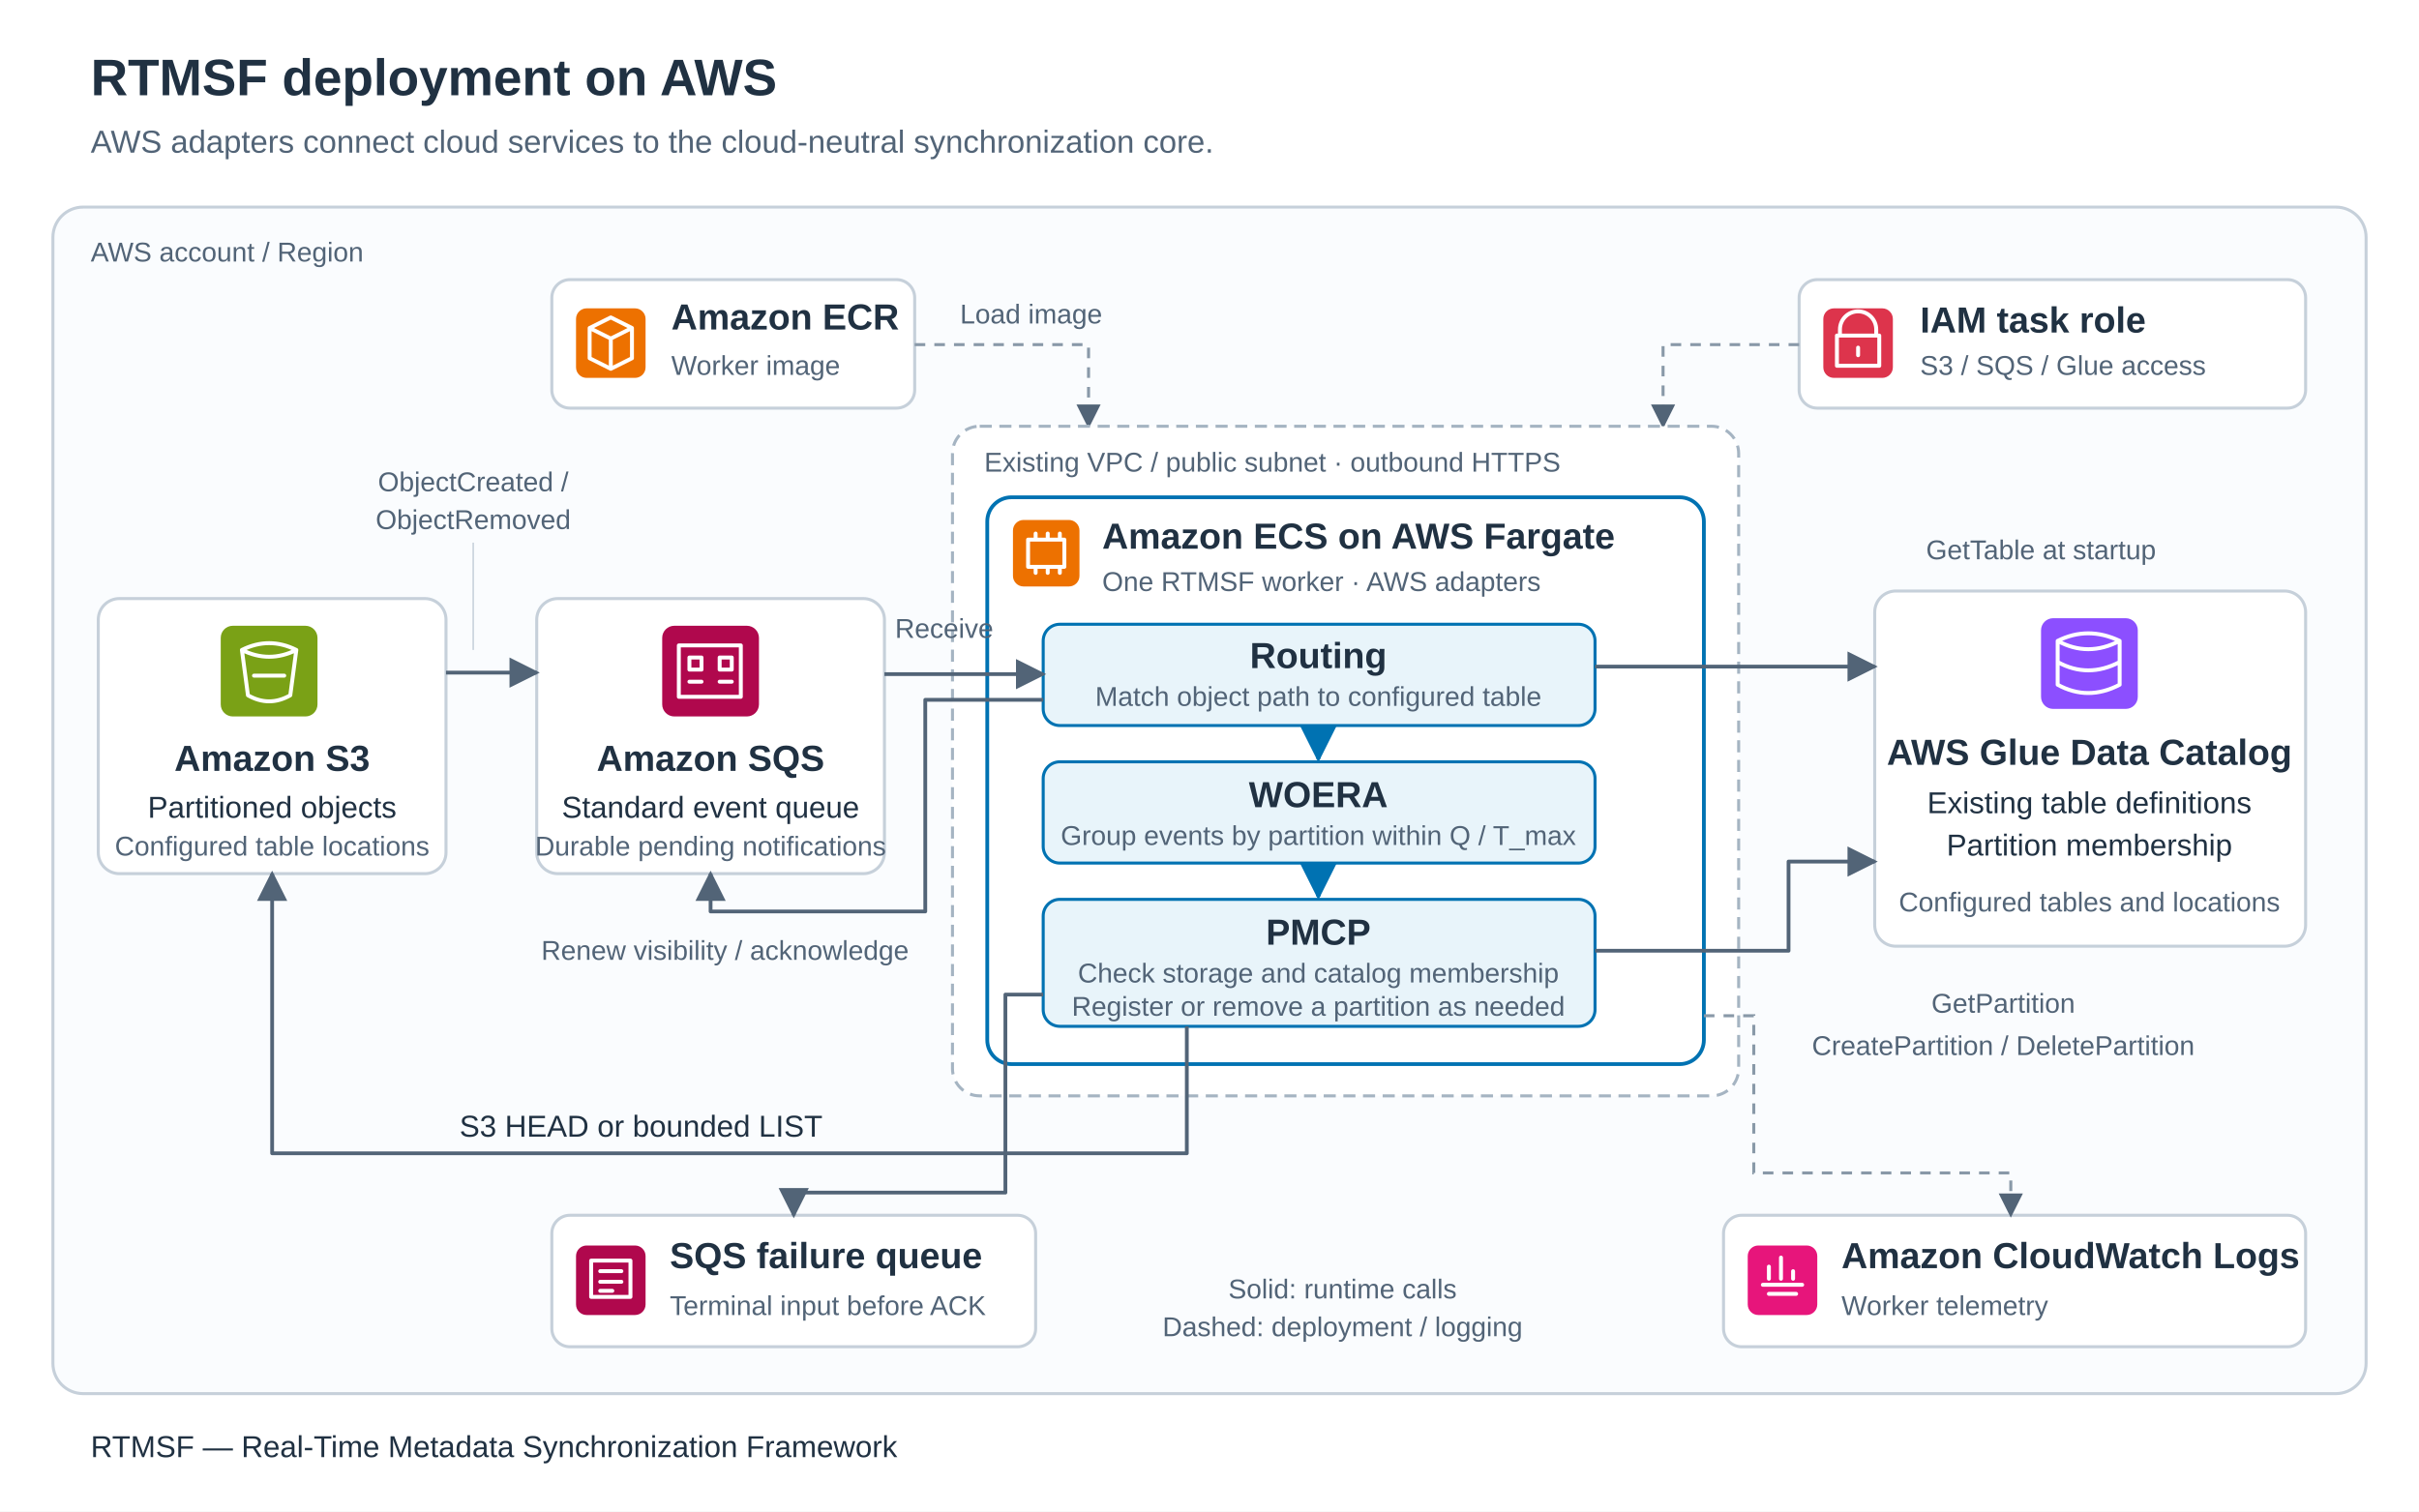
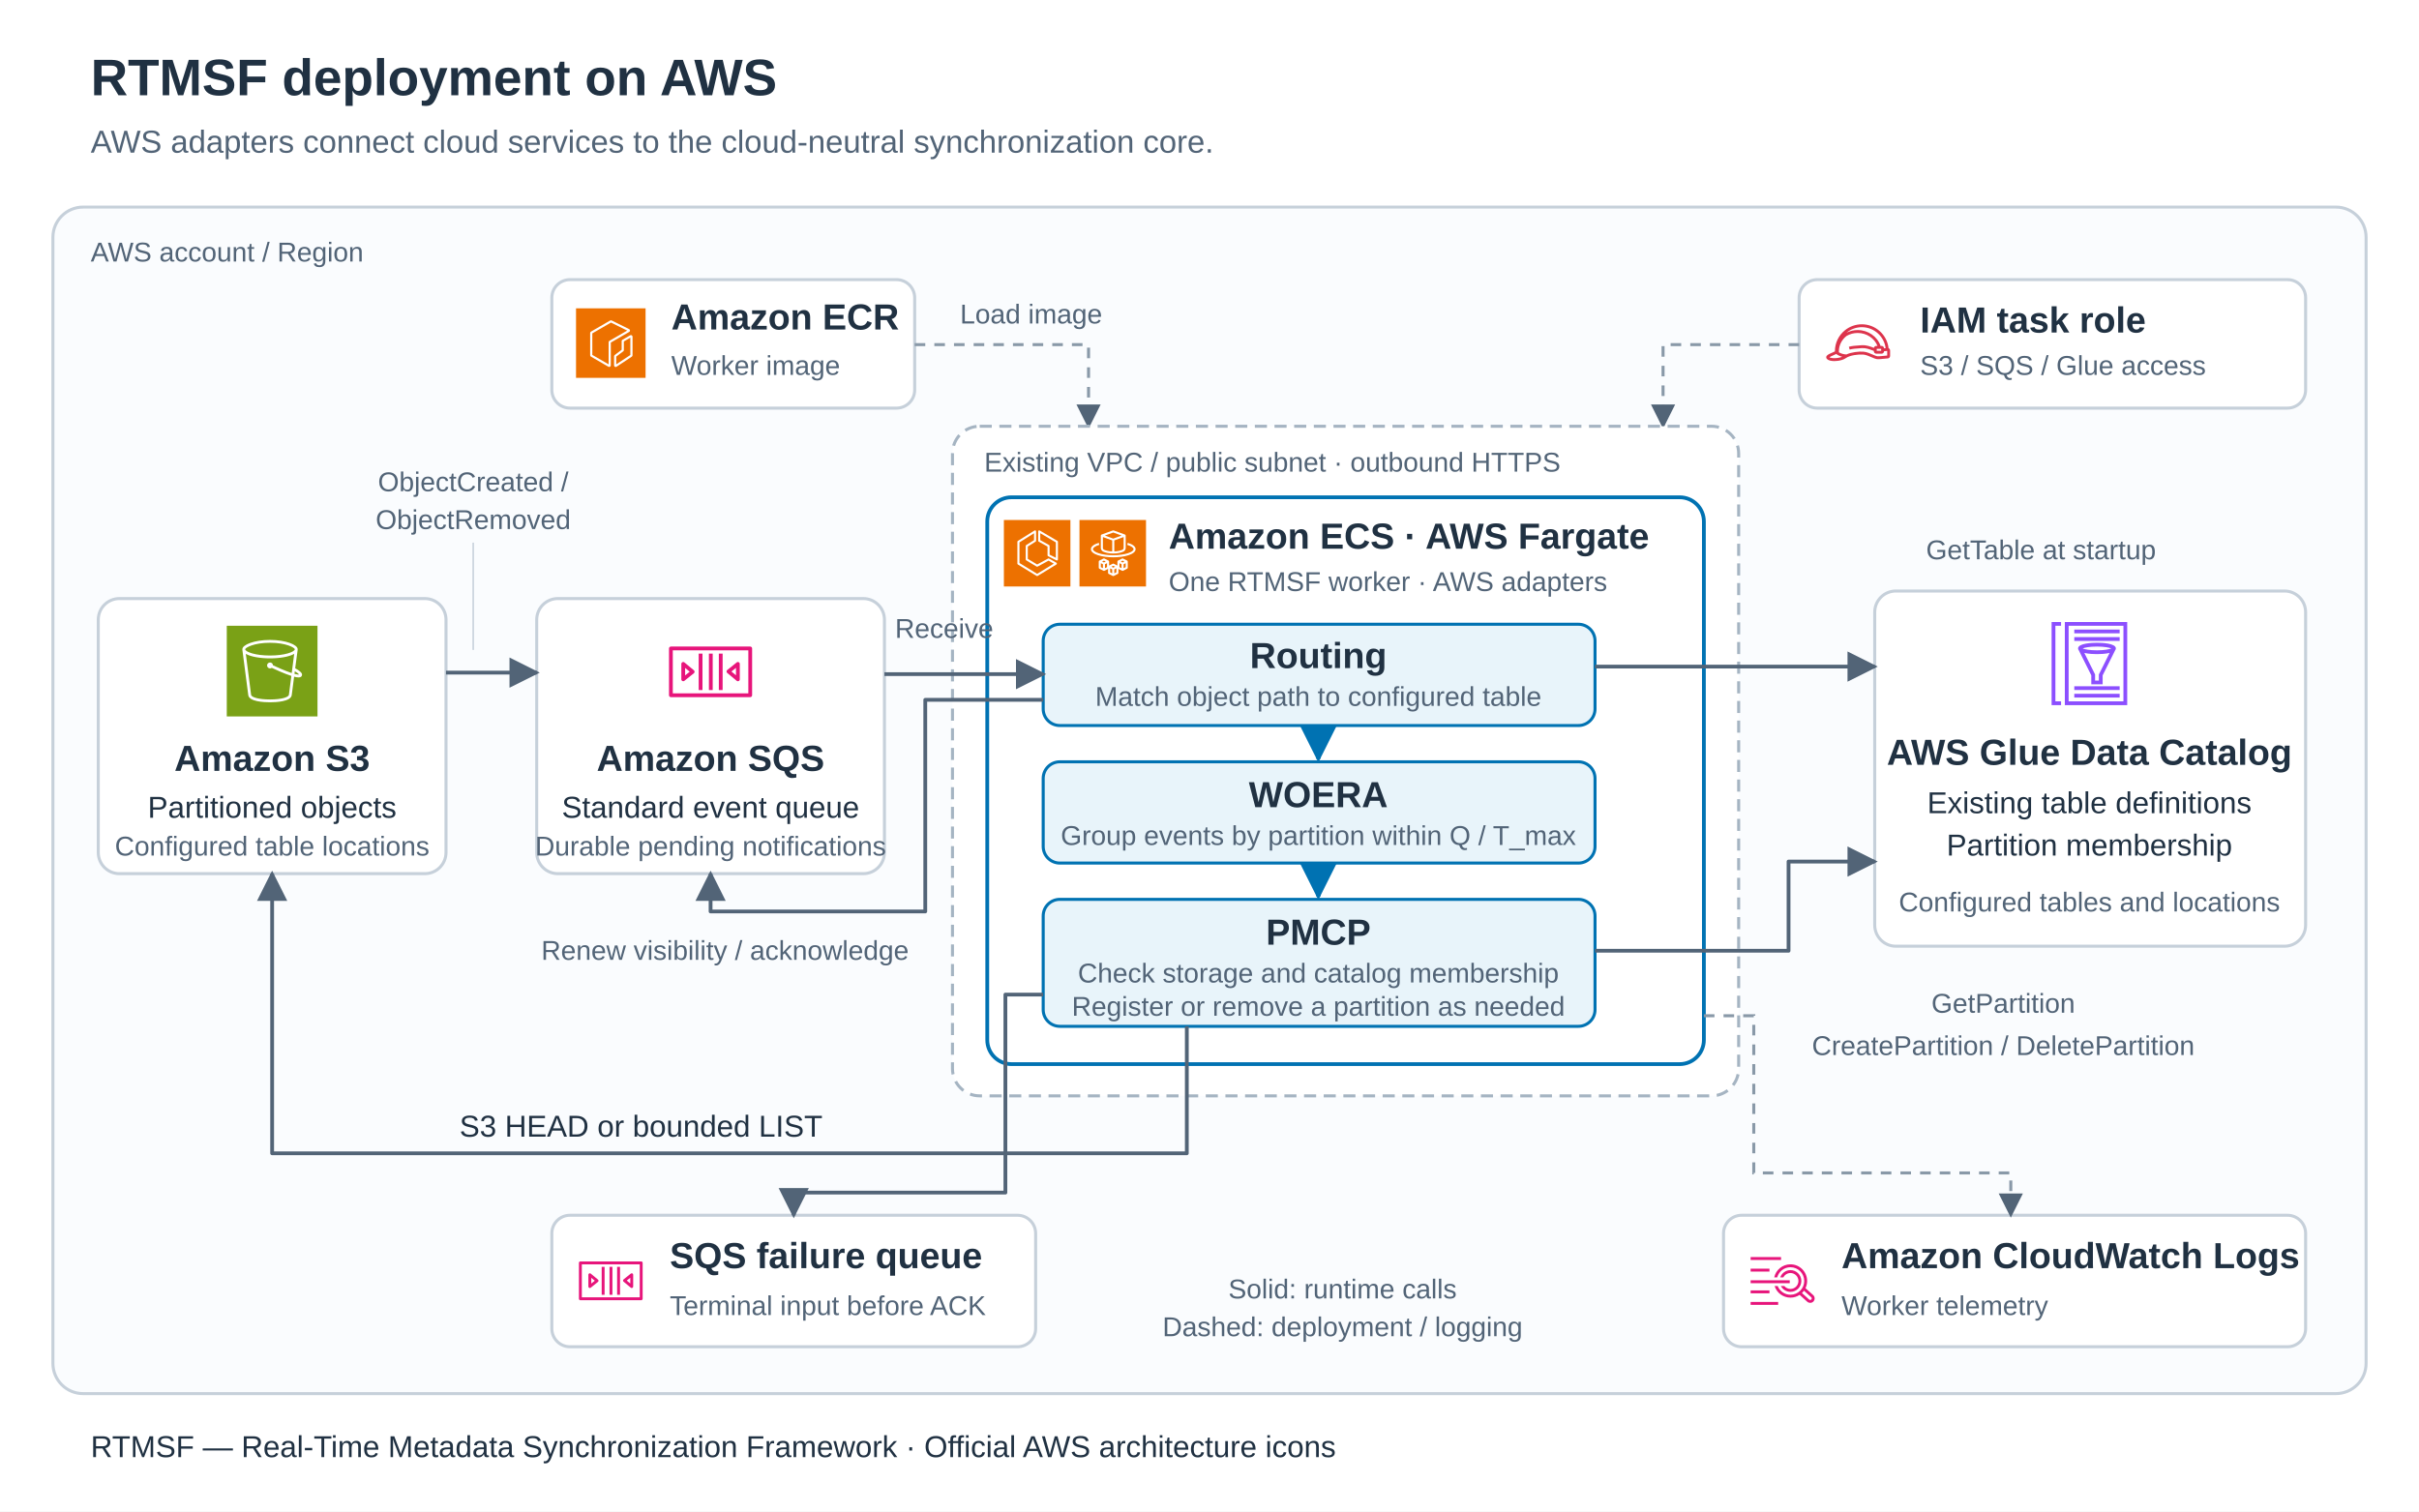
<svg xmlns="http://www.w3.org/2000/svg" width="1600" height="1000" viewBox="0 0 1600 1000" role="img" aria-labelledby="title description">
  <defs>
    <marker id="arrow" viewBox="0 0 10 10" refX="9" refY="5" markerWidth="8" markerHeight="8" orient="auto-start-reverse">
      <path d="M0 0L10 5L0 10Z" fill="#526477" />
    </marker>
    <marker id="blue-arrow" viewBox="0 0 10 10" refX="9" refY="5" markerWidth="8" markerHeight="8" orient="auto">
      <path d="M0 0L10 5L0 10Z" fill="#0072B2" />
    </marker>
    <style>
      text{font-family:Arial,Helvetica,sans-serif;fill:#203142}
      .title{font-size:34px;font-weight:700}.sub{font-size:21px;fill:#526477}
      .name{font-size:24px;font-weight:700}.body{font-size:20px}.small{font-size:18px;fill:#526477}
      .service{fill:#fff;stroke:#c6d0da;stroke-width:2}.core{fill:#e8f4fa;stroke:#0072B2;stroke-width:2}
      .wire{fill:none;stroke:#526477;stroke-width:2.5;stroke-linejoin:round;marker-end:url(#arrow)}
      .flow{fill:none;stroke:#0072B2;stroke-width:3;marker-end:url(#blue-arrow)}
      .support{fill:none;stroke:#8999a8;stroke-width:2;stroke-dasharray:7 6;marker-end:url(#arrow)}
-       .icon{fill:none;stroke:#fff;stroke-width:2.6;stroke-linejoin:round;stroke-linecap:round}
    </style>
  </defs>
  <rect width="1600" height="1000" fill="#fff" />
  <text x="60" y="63" class="title">RTMSF deployment on AWS</text>
  <text x="60" y="101" class="sub">AWS adapters connect cloud services to the cloud-neutral synchronization core.</text>
  <rect x="35" y="137" width="1530" height="785" rx="20" fill="#fafcfe" stroke="#c6d0da" stroke-width="2" />
  <text x="60" y="173" class="small">AWS account / Region</text>
  <rect x="365" y="185" width="240" height="85" rx="12" class="service" />
-   <rect x="381" y="204" width="46" height="46" rx="7" fill="#ED7100" />
-   <path class="icon" d="M390 217l14-7 14 7v20l-14 7-14-7zM390 217l14 7 14-7M404 224v20" />
+   <svg x="381" y="204" aria-hidden="true" data-official-icon="ecr" data-icon-placement="aws-ecr" width="46" height="46" viewBox="0 0 64 64" version="1.1">
+     <g id="aws-ecr-Icon-Architecture/48/Arch_Amazon-Elastic-Container-Registry_48" stroke="none" stroke-width="1" fill="none" fill-rule="evenodd">
+       <g id="aws-ecr-Icon-Architecture-BG/48/Compute" fill="#ED7100">
+         <rect id="aws-ecr-Rectangle" x="0" y="0" width="64" height="64" />
+       </g>
+       <path d="M30.726,29.922 C30.279,30.183 30,30.667 30,31.185 L30,51.534 L15,42.858 L15,23.011 L32.172,13.078 L47.088,20.457 L30.726,29.922 Z M49.704,20.42 C49.704,19.902 49.426,19.42 48.921,19.132 L32.879,11.196 C32.433,10.935 31.876,10.934 31.428,11.194 L13.729,21.433 C13.28,21.693 13,22.177 13,22.697 L13,43.173 C13,43.691 13.279,44.174 13.728,44.435 L29.816,53.741 C30.04,53.872 30.292,53.937 30.545,53.937 C30.796,53.937 31.047,53.873 31.272,53.742 C31.721,53.483 32,52.999 32,52.479 L32,31.499 L48.978,21.678 C49.426,21.419 49.704,20.937 49.704,20.42 L49.704,20.42 Z M50,42.941 L37.004,51.533 L37.004,44.41 L43.603,39.416 C43.853,39.227 44,38.93 44,38.616 L44,30.48 L50,27.006 L50,42.941 Z M51.273,24.799 C50.825,24.539 50.267,24.538 49.817,24.799 L42.879,28.813 C42.639,28.942 42,29.288 42,30.03 L42,38.117 L35.663,42.913 C35.255,43.181 35.004,43.641 35.004,44.134 L35.004,52.546 C35.004,53.066 35.284,53.55 35.733,53.81 C35.951,53.935 36.195,54 36.445,54 C36.709,54 36.982,53.928 37.239,53.778 L51.275,44.497 C51.722,44.238 52,43.754 52,43.236 L52,26.063 C52,25.542 51.721,25.059 51.273,24.799 L51.273,24.799 Z" id="aws-ecr-Amazon-Elastic-Container-Registry_Icon_48_Squid" fill="#FFFFFF" />
+     </g>
+   </svg>
  <text x="444" y="218" class="name">Amazon ECR</text>
  <text x="444" y="248" class="small">Worker image</text>
  <path class="support" d="M605 228H720V282" />
  <text x="635" y="214" class="small">Load image</text>
  <rect x="1190" y="185" width="335" height="85" rx="12" class="service" />
-   <rect x="1206" y="204" width="46" height="46" rx="7" fill="#DD344C" />
-   <path class="icon" d="M1217 222v-4a12 12 0 0 1 24 0v4M1215 222h28v20h-28zM1229 230v5" />
+   <svg x="1206" y="204" aria-hidden="true" data-official-icon="role" data-icon-placement="aws-role" width="46" height="46" viewBox="0 0 48 48" version="1.1">
+     <g id="aws-role-Icon-Resource/Security-Identity-and-Compliance/Res_AWS-Identity-Access-Management_Role_48" stroke="none" stroke-width="1" fill="none" fill-rule="evenodd">
+       <path d="M44.083,32.581 C43.927,32.592 43.77,32.604 43.621,32.619 C43.099,32.662 42.553,32.714 42.001,32.772 L41.833,32.79 C40.068,32.972 38.07,33.177 37.119,33.047 C36.525,32.962 35.431,32.487 34.271,31.984 C32.305,31.132 29.857,30.07 27.644,29.9 C24.598,29.666 19.335,30.24 15.941,31.831 C13.979,31.743 12.159,31.215 10.745,30.343 C10.739,30.071 10.733,29.799 10.733,29.694 C10.733,25.558 12.671,21.679 16.053,19.044 C18.35,17.701 20.997,16.992 23.713,16.992 C29.834,16.992 35.266,20.609 37.385,25.934 L36.572,25.934 C35.758,25.934 35.076,26.51 34.909,27.274 C34.771,27.222 34.645,27.175 34.497,27.118 C32.468,26.335 29.684,25.264 26.466,25.455 C21.761,25.731 19.446,26.015 17.623,26.535 L18.172,28.459 C19.84,27.982 22.04,27.719 26.583,27.451 C29.367,27.293 31.92,28.269 33.777,28.984 C34.172,29.137 34.529,29.27 34.868,29.391 L34.868,29.596 C34.868,30.535 35.633,31.3 36.572,31.3 L40.219,31.3 C41.156,31.3 41.92,30.538 41.923,29.602 L42.277,29.57 C42.87,29.517 43.415,29.464 43.872,29.419 L44.083,29.398 L44.083,32.581 Z M9.799,34.249 C7.149,34.612 5.057,34.288 4.191,33.753 C4.716,33.382 5.901,32.863 6.735,32.499 C7.457,32.184 8.188,31.851 8.895,31.495 C10.049,32.374 11.478,33.033 13.06,33.426 C12.145,33.794 11.012,34.084 9.799,34.249 L9.799,34.249 Z M36.868,29.3 L39.923,29.3 L39.923,27.934 L36.868,27.934 L36.868,29.3 Z M26.586,13 C34.954,13 41.982,19.295 43.017,27.492 C42.729,27.52 42.425,27.549 42.104,27.578 L41.919,27.594 C41.895,26.676 41.144,25.934 40.219,25.934 L39.508,25.934 C37.307,19.457 30.932,14.992 23.713,14.992 C21.039,14.992 18.423,15.604 16.072,16.767 C16.089,16.753 16.103,16.738 16.118,16.725 C19.059,14.323 22.776,13 26.586,13 L26.586,13 Z M45.527,27.794 C45.382,27.663 45.211,27.568 45.029,27.496 C43.983,18.185 36.05,11 26.586,11 C22.317,11 18.15,12.483 14.854,15.175 C10.501,18.719 8.005,23.97 8.005,29.581 C8.005,29.622 8.008,29.663 8.008,29.704 C7.341,30.039 6.636,30.359 5.935,30.666 C3.799,31.6 2.256,32.274 2.026,33.492 C1.968,33.801 1.958,34.406 2.546,34.994 C3.583,36.031 5.573,36.403 7.595,36.403 C8.437,36.403 9.283,36.339 10.069,36.231 C11.408,36.049 13.908,35.558 15.605,34.316 C18.283,32.375 24.338,31.649 27.491,31.894 C29.37,32.039 31.646,33.026 33.476,33.819 C34.872,34.426 35.976,34.904 36.842,35.027 C38.033,35.19 39.978,34.99 42.037,34.779 L42.21,34.762 C42.748,34.704 43.278,34.654 43.802,34.611 C44.017,34.59 44.23,34.575 44.514,34.555 C45.394,34.493 46.083,33.755 46.083,32.875 L46.083,29.046 C46.083,28.568 45.881,28.112 45.527,27.794 L45.527,27.794 Z" id="aws-role-AWS-Identity-and-Access-Management_Role_Resource-Icon_light-bg" fill="#DD344C" />
+     </g>
+   </svg>
  <text x="1270" y="220" class="name">IAM task role</text>
  <text x="1270" y="248" class="small">S3 / SQS / Glue access</text>
  <path class="support" d="M1190 228H1100V282" />
  <rect x="630" y="282" width="520" height="443" rx="18" fill="#fff" stroke="#a5b4c2" stroke-width="2" stroke-dasharray="8 5" />
  <text x="651" y="312" class="small">Existing VPC / public subnet · outbound HTTPS</text>
  <rect x="653" y="329" width="474" height="375" rx="16" fill="#fff" stroke="#0072B2" stroke-width="2.5" />
-   <rect x="670" y="344" width="44" height="44" rx="7" fill="#ED7100" />
-   <path class="icon" d="M680 357h24v18h-24zM685 353v4M693 353v4M701 353v4M685 375v4M693 375v4M701 375v4" />
-   <text x="729" y="363" class="name">Amazon ECS on AWS Fargate</text>
-   <text x="729" y="391" class="small">One RTMSF worker · AWS adapters</text>
+   <svg x="664" y="344" aria-hidden="true" data-official-icon="ecs" data-icon-placement="aws-ecs" width="44" height="44" viewBox="0 0 64 64" version="1.1">
+     <g id="aws-ecs-Icon-Architecture/48/Arch_Amazon-Elastic-Container-Service_48" stroke="none" stroke-width="1" fill="none" fill-rule="evenodd">
+       <g id="aws-ecs-Icon-Architecture-BG/48/Compute" fill="#ED7100">
+         <rect id="aws-ecs-Rectangle" x="0" y="0" width="64" height="64" />
+       </g>
+       <path d="M50,36.382 L44,33.382 L44,25 C44,24.637 43.803,24.302 43.485,24.126 L35,19.412 L35,12.75 L50,21.572 L50,36.382 Z M51.507,20.138 L34.507,10.139 C34.199,9.958 33.815,9.955 33.504,10.133 C33.192,10.311 33,10.642 33,11.001 L33,20 C33,20.363 33.197,20.698 33.515,20.874 L42,25.588 L42,34 C42,34.379 42.214,34.725 42.553,34.895 L50.553,38.895 C50.694,38.965 50.847,39 51,39 C51.183,39 51.365,38.95 51.525,38.851 C51.82,38.668 52,38.347 52,38 L52,21 C52,20.646 51.812,20.318 51.507,20.138 L51.507,20.138 Z M32,51.828 L15,41.439 L15,21.554 L29,12.805 L29,19.446 L21.47,24.152 C21.178,24.335 21,24.655 21,25 L21,38 C21,38.351 21.185,38.677 21.485,38.857 L31.485,44.857 C31.789,45.04 32.167,45.048 32.479,44.878 L42.988,39.146 L48.035,42.029 L32,51.828 Z M50.496,41.132 L43.496,37.132 C43.194,36.959 42.825,36.956 42.521,37.122 L32.023,42.848 L23,37.434 L23,25.554 L30.53,20.848 C30.822,20.665 31,20.345 31,20 L31,11.001 C31,10.637 30.803,10.303 30.484,10.126 C30.168,9.949 29.778,9.96 29.47,10.153 L13.47,20.152 C13.178,20.335 13,20.655 13,21 L13,42 C13,42.348 13.182,42.671 13.479,42.854 L31.479,53.854 C31.639,53.951 31.819,54 32,54 C32.181,54 32.361,53.951 32.521,53.854 L50.521,42.854 C50.823,42.669 51.005,42.339 51,41.985 C50.995,41.632 50.803,41.307 50.496,41.132 L50.496,41.132 Z" id="aws-ecs-Amazon-Elastic-Container-Service_Icon_48_Squid" fill="#FFFFFF" />
+     </g>
+   </svg>
+   <svg x="714" y="344" aria-hidden="true" data-official-icon="fargate" data-icon-placement="aws-fargate" width="44" height="44" viewBox="0 0 64 64" version="1.1">
+     <g id="aws-fargate-Icon-Architecture/48/Arch_AWS-Fargate_48" stroke="none" stroke-width="1" fill="none" fill-rule="evenodd">
+       <g id="aws-fargate-Icon-Architecture-BG/48/Compute" fill="#ED7100">
+         <rect id="aws-fargate-Rectangle" x="0" y="0" width="64" height="64" />
+       </g>
+       <path d="M42.467,46.382 L42.467,42.618 L44.461,41.618 L44.461,45.382 L42.467,46.382 Z M38.48,41.618 L40.474,42.618 L40.474,46.382 L38.48,45.382 L38.48,41.618 Z M33.497,51.382 L33.497,47.618 L35.49,46.618 L35.49,50.382 L33.497,51.382 Z M29.51,46.618 L31.503,47.618 L31.503,51.382 L29.51,50.382 L29.51,46.618 Z M24.526,46.382 L24.526,42.618 L26.52,41.618 L26.52,45.382 L24.526,46.382 Z M20.539,41.618 L22.533,42.618 L22.533,46.382 L20.539,45.382 L20.539,41.618 Z M23.53,39.118 L25.288,40 L23.53,40.882 L21.771,40 L23.53,39.118 Z M32.5,44.118 L34.258,45 L32.5,45.882 L30.742,45 L32.5,44.118 Z M41.47,39.118 L43.229,40 L41.47,40.882 L39.712,40 L41.47,39.118 Z M45.903,39.106 L41.916,37.106 C41.636,36.965 41.305,36.965 41.025,37.106 L37.038,39.106 C36.7,39.275 36.487,39.621 36.487,40 L36.487,43.882 L32.946,42.106 C32.665,41.965 32.335,41.965 32.054,42.106 L28.513,43.882 L28.513,40 C28.513,39.621 28.3,39.275 27.962,39.106 L23.975,37.106 C23.695,36.965 23.364,36.965 23.084,37.106 L19.097,39.106 C18.759,39.275 18.546,39.621 18.546,40 L18.546,46 C18.546,46.379 18.759,46.725 19.097,46.895 L23.084,48.895 C23.224,48.965 23.377,49 23.53,49 C23.682,49 23.836,48.965 23.975,48.895 L27.516,47.118 L27.516,51 C27.516,51.379 27.73,51.725 28.068,51.895 L32.054,53.895 C32.194,53.965 32.348,54 32.5,54 C32.652,54 32.806,53.965 32.946,53.895 L36.932,51.895 C37.27,51.725 37.484,51.379 37.484,51 L37.484,47.118 L41.025,48.895 C41.164,48.965 41.318,49 41.47,49 C41.623,49 41.776,48.965 41.916,48.895 L45.903,46.895 C46.241,46.725 46.454,46.379 46.454,46 L46.454,40 C46.454,39.621 46.241,39.275 45.903,39.106 L45.903,39.106 Z M54,28.09 C54,33.193 42.923,35.946 32.5,35.946 C22.077,35.946 11,33.193 11,28.09 C11,25.629 13.68,23.474 18.547,22.023 L19.115,23.94 C15.339,25.066 12.993,26.656 12.993,28.09 C12.993,30.854 21.336,33.946 32.5,33.946 C43.664,33.946 52.007,30.854 52.007,28.09 C52.007,26.656 49.661,25.066 45.885,23.94 L46.453,22.023 C51.32,23.474 54,25.629 54,28.09 L54,28.09 Z M32.5,12.064 L40.547,15 L32.5,17.936 L24.453,15 L32.5,12.064 Z M41.368,28.648 C39.812,29.348 37.213,30.164 33.497,30.293 L33.497,19.701 L42.467,16.428 L42.467,26.913 C42.467,27.667 42.036,28.348 41.368,28.648 L41.368,28.648 Z M22.533,26.913 L22.533,16.428 L31.503,19.701 L31.503,30.293 C27.787,30.164 25.188,29.348 23.632,28.648 C22.964,28.348 22.533,27.667 22.533,26.913 L22.533,26.913 Z M22.816,30.473 C24.687,31.315 27.885,32.319 32.5,32.319 C37.115,32.319 40.313,31.315 42.184,30.473 C43.567,29.851 44.461,28.454 44.461,26.913 L44.461,15 C44.461,14.58 44.198,14.204 43.805,14.06 L32.841,10.06 C32.621,9.98 32.379,9.98 32.159,10.06 L21.195,14.06 C20.802,14.204 20.539,14.58 20.539,15 L20.539,26.913 C20.539,28.454 21.433,29.851 22.816,30.473 L22.816,30.473 Z" id="aws-fargate-AWS-Fargate_Icon_48_Squid" fill="#FFFFFF" />
+     </g>
+   </svg>
+   <text x="773" y="363" class="name">Amazon ECS · AWS Fargate</text>
+   <text x="773" y="391" class="small">One RTMSF worker · AWS adapters</text>
  <rect x="690" y="413" width="365" height="67" rx="11" class="core" />
  <text x="872" y="442" class="name" text-anchor="middle">Routing</text>
  <text x="872" y="467" class="small" text-anchor="middle">Match object path to configured table</text>
  <path class="flow" d="M872 480V502" />
  <rect x="690" y="504" width="365" height="67" rx="11" class="core" />
  <text x="872" y="534" class="name" text-anchor="middle">WOERA</text>
  <text x="872" y="559" class="small" text-anchor="middle">Group events by partition within Q / T_max</text>
  <path class="flow" d="M872 571V593" />
  <rect x="690" y="595" width="365" height="84" rx="11" class="core" />
  <text x="872" y="625" class="name" text-anchor="middle">PMCP</text>
  <text x="872" y="650" class="small" text-anchor="middle">Check storage and catalog membership</text>
  <text x="872" y="672" class="small" text-anchor="middle">Register or remove a partition as needed</text>
  <rect x="65" y="396" width="230" height="182" rx="14" class="service" />
-   <rect x="146" y="414" width="64" height="60" rx="8" fill="#7AA116" />
-   <path class="icon" d="M160 430q18-9 36 0l-4 30q-14 8-28 0zM160 430q18 9 36 0M168 447h20" />
+   <svg x="150" y="414" aria-hidden="true" data-official-icon="s3" data-icon-placement="aws-s3" width="60" height="60" viewBox="0 0 64 64" version="1.1">
+     <g id="aws-s3-Icon-Architecture/48/Arch_Amazon-Simple-Storage-Service_48" stroke="none" stroke-width="1" fill="none" fill-rule="evenodd">
+       <g id="aws-s3-Icon-Architecture-BG/48/Storage" fill="#7AA116">
+         <rect id="aws-s3-Rectangle" x="0" y="0" width="64" height="64" />
+       </g>
+       <g id="aws-s3-Icon-Service/48/Amazon-Simple-Storage-Service_48" transform="translate(10.9998, 10.0002)" fill="#FFFFFF">
+         <path d="M36.759,23.948 L36.993,22.131 C39.166,23.385 39.842,24.121 40.037,24.424 C39.713,24.485 38.832,24.509 36.759,23.948 L36.759,23.948 Z M19.5,11 C9.125,11 2.382,8.488 2,6.696 L2,6.511 C2.349,5.392 8.14,2 19.5,2 C30.84,2 36.632,5.381 37,6.505 L37,6.616 C36.724,8.446 29.961,11 19.5,11 L19.5,11 Z M34.818,23.362 C30.053,21.797 23.912,18.979 21.594,17.888 C21.535,16.786 20.628,15.906 19.512,15.906 C18.358,15.906 17.418,16.845 17.418,18 C17.418,19.154 18.358,20.094 19.512,20.094 C19.969,20.094 20.389,19.942 20.733,19.693 C23.132,20.822 29.619,23.798 34.558,25.38 L32.837,38.724 C32.583,40.352 27.919,42 19.497,42 C11.072,42 6.405,40.352 6.155,38.751 L2.435,9.814 C5.945,11.915 12.749,13 19.5,13 C26.25,13 33.054,11.915 36.565,9.815 L34.818,23.362 Z M39,6.5 C39,3.431 30.661,0 19.5,0 C8.339,0 -3.55271368e-15,3.431 -3.55271368e-15,6.5 L-3.55271368e-15,7.043 L4.174,39.033 C4.875,43.516 15.123,44 19.497,44 C23.869,44 34.113,43.516 34.818,39.007 L36.501,25.947 C37.778,26.279 38.812,26.456 39.616,26.455 C40.606,26.455 41.273,26.203 41.697,25.697 C42.047,25.281 42.185,24.756 42.085,24.221 C41.857,23 40.403,21.712 37.37,20.044 L37.27,19.989 L39,7.044 L39,6.5 Z" id="aws-s3-Amazon-Simple-Storage-Service-Icon_48_Squid" />
+       </g>
+     </g>
+   </svg>
  <text x="180" y="510" class="name" text-anchor="middle">Amazon S3</text>
  <text x="180" y="541" class="body" text-anchor="middle">Partitioned objects</text>
  <text x="180" y="566" class="small" text-anchor="middle">Configured table locations</text>
  <rect x="355" y="396" width="230" height="182" rx="14" class="service" />
-   <rect x="438" y="414" width="64" height="60" rx="8" fill="#B0084D" />
-   <path class="icon" d="M449 427h41v34h-41zM456 435h8v8h-8zM476 435h8v8h-8zM456 451h8M476 451h8" />
+   <svg x="440" y="414" aria-hidden="true" data-official-icon="queue" data-icon-placement="aws-ingress" width="60" height="60" viewBox="0 0 48 48" version="1.1">
+     <g id="aws-ingress-Icon-Resource/Application-Integration/Res_Amazon-Simple-Queue-Service_Queue_48" stroke="none" stroke-width="1" fill="none" fill-rule="evenodd">
+       <path d="M37.449,22.261 L37.449,26.221 L35.026,24.207 L37.449,22.261 Z M37.81,29.121 C37.993,29.273 38.22,29.352 38.449,29.352 C38.594,29.352 38.738,29.321 38.874,29.257 C39.224,29.092 39.449,28.74 39.449,28.352 L39.449,20.176 C39.449,19.791 39.228,19.441 38.882,19.275 C38.535,19.108 38.123,19.156 37.823,19.397 L32.819,23.414 C32.585,23.602 32.448,23.885 32.445,24.185 C32.442,24.486 32.575,24.771 32.806,24.963 L37.81,29.121 Z M10.527,22.307 L12.951,24.322 L10.527,26.267 L10.527,22.307 Z M9.095,29.253 C9.232,29.32 9.38,29.352 9.527,29.352 C9.751,29.352 9.972,29.277 10.153,29.132 L15.158,25.115 C15.392,24.927 15.529,24.644 15.532,24.344 C15.535,24.043 15.402,23.758 15.171,23.566 L10.166,19.407 C9.868,19.16 9.453,19.107 9.102,19.271 C8.752,19.436 8.527,19.788 8.527,20.176 L8.527,28.352 C8.527,28.737 8.748,29.087 9.095,29.253 L9.095,29.253 Z M28.368,34.027 L30.368,34.027 L30.368,14.747 L28.368,14.747 L28.368,34.027 Z M23.121,34.027 L25.121,34.027 L25.121,14.747 L23.121,14.747 L23.121,34.027 Z M17.711,34.027 L19.711,34.027 L19.711,14.747 L17.711,14.747 L17.711,34.027 Z M3.999,35.773 L43.977,35.773 L43.977,13.001 L3.999,13.001 L3.999,35.773 Z M44.977,11 L3,11 C2.447,11 2,11.448 2,12 L2,36.773 C2,37.325 2.447,37.773 3,37.773 L44.977,37.773 C45.53,37.773 45.977,37.325 45.977,36.773 L45.977,12 C45.977,11.448 45.53,11 44.977,11 L44.977,11 Z" id="aws-ingress-Amazon-Simple-Notification-Service_Queue" fill="#E7157B" />
+     </g>
+   </svg>
  <text x="470" y="510" class="name" text-anchor="middle">Amazon SQS</text>
  <text x="470" y="541" class="body" text-anchor="middle">Standard event queue</text>
  <text x="470" y="566" class="small" text-anchor="middle">Durable pending notifications</text>
  <path class="wire" d="M295 445H355" />
  <text x="313" y="325" class="small" text-anchor="middle">ObjectCreated /</text>
  <text x="313" y="350" class="small" text-anchor="middle">ObjectRemoved</text>
  <path d="M313 359V430" fill="none" stroke="#c6d0da" />
  <path class="wire" d="M585 446H690" />
  <text x="592" y="422" class="small">Receive</text>
  <path class="wire" d="M690 463H612V603H470V578" />
  <text x="358" y="635" class="small">Renew visibility / acknowledge</text>
  <rect x="1240" y="391" width="285" height="235" rx="14" class="service" />
-   <rect x="1350" y="409" width="64" height="60" rx="8" fill="#8C4FFF" />
-   <path class="icon" d="M1361 424q20-10 41 0v29q-21 11-41 0zM1361 424q20 11 41 0M1361 438q20 11 41 0" />
+   <svg x="1352" y="409" aria-hidden="true" data-official-icon="catalog" data-icon-placement="aws-catalog" width="60" height="60" viewBox="0 0 48 48" version="1.1">
+     <g id="aws-catalog-Icon-Resource/Analytics/Res_AWS-Glue_Data-Catalog_48" stroke="none" stroke-width="1" fill="none" fill-rule="evenodd">
+       <path d="M21.306,18.375 C23.678,18.932 26.68,19 28,19 C29.321,19 32.323,18.932 34.695,18.375 L29,29.764 L29,33 L27,33 L27,29.764 L21.306,18.375 Z M28,15 C31.95,15 34.573,15.561 35.617,16 C34.573,16.441 31.95,17 28,17 C24.051,17 21.429,16.441 20.384,16 C21.429,15.561 24.051,15 28,15 L28,15 Z M31,35 L31,30.236 L37.642,16.952 C37.868,16.674 38,16.359 38,16 C38,13.217 30.346,13 28,13 C25.655,13 18,13.217 18,16 C18,16.359 18.131,16.674 18.358,16.952 L25,30.236 L25,35 L31,35 Z M4,2 L9,2 L9,4 L6,4 L6,44 L9,44 L9,46 L4,46 L4,2 Z M16,42 L40,42 L40,40 L16,40 L16,42 Z M16,38 L40,38 L40,36 L16,36 L16,38 Z M16,12 L40,12 L40,10 L16,10 L16,12 Z M16,8 L40,8 L40,6 L16,6 L16,8 Z M13,44 L42,44 L42,4 L13,4 L13,44 Z M11,46 L44,46 L44,2 L11,2 L11,46 Z" id="aws-catalog-Icon-Resource/48/AWS-Glue_Data-Catalog" fill="#8C4FFF" />
+     </g>
+   </svg>
  <text x="1382" y="506" class="name" text-anchor="middle">AWS Glue Data Catalog</text>
  <text x="1382" y="538" class="body" text-anchor="middle">Existing table definitions</text>
  <text x="1382" y="566" class="body" text-anchor="middle">Partition membership</text>
  <text x="1382" y="603" class="small" text-anchor="middle">Configured tables and locations</text>
  <path class="wire" d="M1055 441H1240" />
  <text x="1350" y="370" class="small" text-anchor="middle">GetTable at startup</text>
  <path class="wire" d="M1055 629H1183V570H1240" />
  <text x="1325" y="670" class="small" text-anchor="middle">GetPartition</text>
  <text x="1325" y="698" class="small" text-anchor="middle">CreatePartition / DeletePartition</text>
  <path class="wire" d="M785 679V763H180V578" />
  <text x="424" y="752" class="body" text-anchor="middle">S3 HEAD or bounded LIST</text>
  <rect x="365" y="804" width="320" height="87" rx="12" class="service" />
-   <rect x="381" y="824" width="46" height="46" rx="7" fill="#B0084D" />
-   <path class="icon" d="M391 834h26v24h-26zM397 841h14M397 848h14M397 854h8" />
+   <svg x="381" y="824" aria-hidden="true" data-official-icon="queue" data-icon-placement="aws-failure" width="46" height="46" viewBox="0 0 48 48" version="1.1">
+     <g id="aws-failure-Icon-Resource/Application-Integration/Res_Amazon-Simple-Queue-Service_Queue_48" stroke="none" stroke-width="1" fill="none" fill-rule="evenodd">
+       <path d="M37.449,22.261 L37.449,26.221 L35.026,24.207 L37.449,22.261 Z M37.81,29.121 C37.993,29.273 38.22,29.352 38.449,29.352 C38.594,29.352 38.738,29.321 38.874,29.257 C39.224,29.092 39.449,28.74 39.449,28.352 L39.449,20.176 C39.449,19.791 39.228,19.441 38.882,19.275 C38.535,19.108 38.123,19.156 37.823,19.397 L32.819,23.414 C32.585,23.602 32.448,23.885 32.445,24.185 C32.442,24.486 32.575,24.771 32.806,24.963 L37.81,29.121 Z M10.527,22.307 L12.951,24.322 L10.527,26.267 L10.527,22.307 Z M9.095,29.253 C9.232,29.32 9.38,29.352 9.527,29.352 C9.751,29.352 9.972,29.277 10.153,29.132 L15.158,25.115 C15.392,24.927 15.529,24.644 15.532,24.344 C15.535,24.043 15.402,23.758 15.171,23.566 L10.166,19.407 C9.868,19.16 9.453,19.107 9.102,19.271 C8.752,19.436 8.527,19.788 8.527,20.176 L8.527,28.352 C8.527,28.737 8.748,29.087 9.095,29.253 L9.095,29.253 Z M28.368,34.027 L30.368,34.027 L30.368,14.747 L28.368,14.747 L28.368,34.027 Z M23.121,34.027 L25.121,34.027 L25.121,14.747 L23.121,14.747 L23.121,34.027 Z M17.711,34.027 L19.711,34.027 L19.711,14.747 L17.711,14.747 L17.711,34.027 Z M3.999,35.773 L43.977,35.773 L43.977,13.001 L3.999,13.001 L3.999,35.773 Z M44.977,11 L3,11 C2.447,11 2,11.448 2,12 L2,36.773 C2,37.325 2.447,37.773 3,37.773 L44.977,37.773 C45.53,37.773 45.977,37.325 45.977,36.773 L45.977,12 C45.977,11.448 45.53,11 44.977,11 L44.977,11 Z" id="aws-failure-Amazon-Simple-Notification-Service_Queue" fill="#E7157B" />
+     </g>
+   </svg>
  <text x="443" y="839" class="name">SQS failure queue</text>
  <text x="443" y="870" class="small">Terminal input before ACK</text>
  <path class="wire" d="M690 658H665V789H525V804" />
  <rect x="1140" y="804" width="385" height="87" rx="12" class="service" />
-   <rect x="1156" y="824" width="46" height="46" rx="7" fill="#E7157B" />
-   <path class="icon" d="M1166 850h26M1170 846v-8M1178 846v-14M1186 846v-5M1170 856h18" />
+   <svg x="1156" y="824" aria-hidden="true" data-official-icon="logs" data-icon-placement="aws-logs" width="46" height="46" viewBox="0 0 48 48" version="1.1">
+     <g id="aws-logs-Icon-Resource/Management-Governance/Res_Amazon-CloudWatch_Logs_48" stroke="none" stroke-width="1" fill="none" fill-rule="evenodd">
+       <path d="M29.5,17 C26.242,17 23.471,19.092 22.438,22 L24.607,22 C25.52,20.222 27.368,19 29.5,19 C32.532,19 35,21.467 35,24.5 C35,27.532 32.532,30 29.5,30 C27.796,30 26.271,29.221 25.261,28 L22.872,28 C24.132,30.376 26.629,32 29.5,32 C33.636,32 37,28.636 37,24.5 C37,20.364 33.636,17 29.5,17 L29.5,17 Z M2,33 L15,33 L15,31 L2,31 L2,33 Z M2,18 L15,18 L15,16 L2,16 L2,18 Z M2,26 L29,26 L29,24 L2,24 L2,26 Z M43.843,35.738 L38.818,31.213 C38.4,31.792 37.932,32.33 37.415,32.821 L42.412,37.329 C42.848,37.722 43.528,37.687 43.923,37.249 C44.315,36.812 44.28,36.134 43.843,35.738 L43.843,35.738 Z M45.409,38.588 C44.803,39.259 43.966,39.6 43.125,39.6 C42.394,39.6 41.659,39.341 41.074,38.815 L35.834,34.089 C34.017,35.293 31.84,36 29.5,36 C24.38,36 20.033,32.634 18.549,28 L20.677,28 C22.074,31.509 25.499,34 29.5,34 C34.738,34 39,29.738 39,24.5 C39,19.262 34.738,15 29.5,15 C25.128,15 21.446,17.973 20.345,22 L18.282,22 C19.428,16.857 24.019,13 29.5,13 C35.841,13 41,18.158 41,24.5 C41,26.277 40.583,27.955 39.859,29.46 L45.183,34.254 C46.437,35.388 46.538,37.331 45.409,38.588 L45.409,38.588 Z M2,41 L21,41 L21,39 L2,39 L2,41 Z M2,10 L23,10 L23,8 L2,8 L2,10 Z" id="aws-logs-Amazon-Cloudwatch_Logs_Resource-Icon_light-bg" fill="#E7157B" />
+     </g>
+   </svg>
  <text x="1218" y="839" class="name">Amazon CloudWatch Logs</text>
  <text x="1218" y="870" class="small">Worker telemetry</text>
  <path class="support" d="M1127 672H1160V776H1330V804" />
  <text x="888" y="859" class="small" text-anchor="middle">Solid: runtime calls</text>
  <text x="888" y="884" class="small" text-anchor="middle">Dashed: deployment / logging</text>
-   <text x="60" y="964" class="body">RTMSF — Real-Time Metadata Synchronization Framework</text>
+   <text x="60" y="964" class="body">RTMSF — Real-Time Metadata Synchronization Framework · Official AWS architecture icons</text>
</svg>
